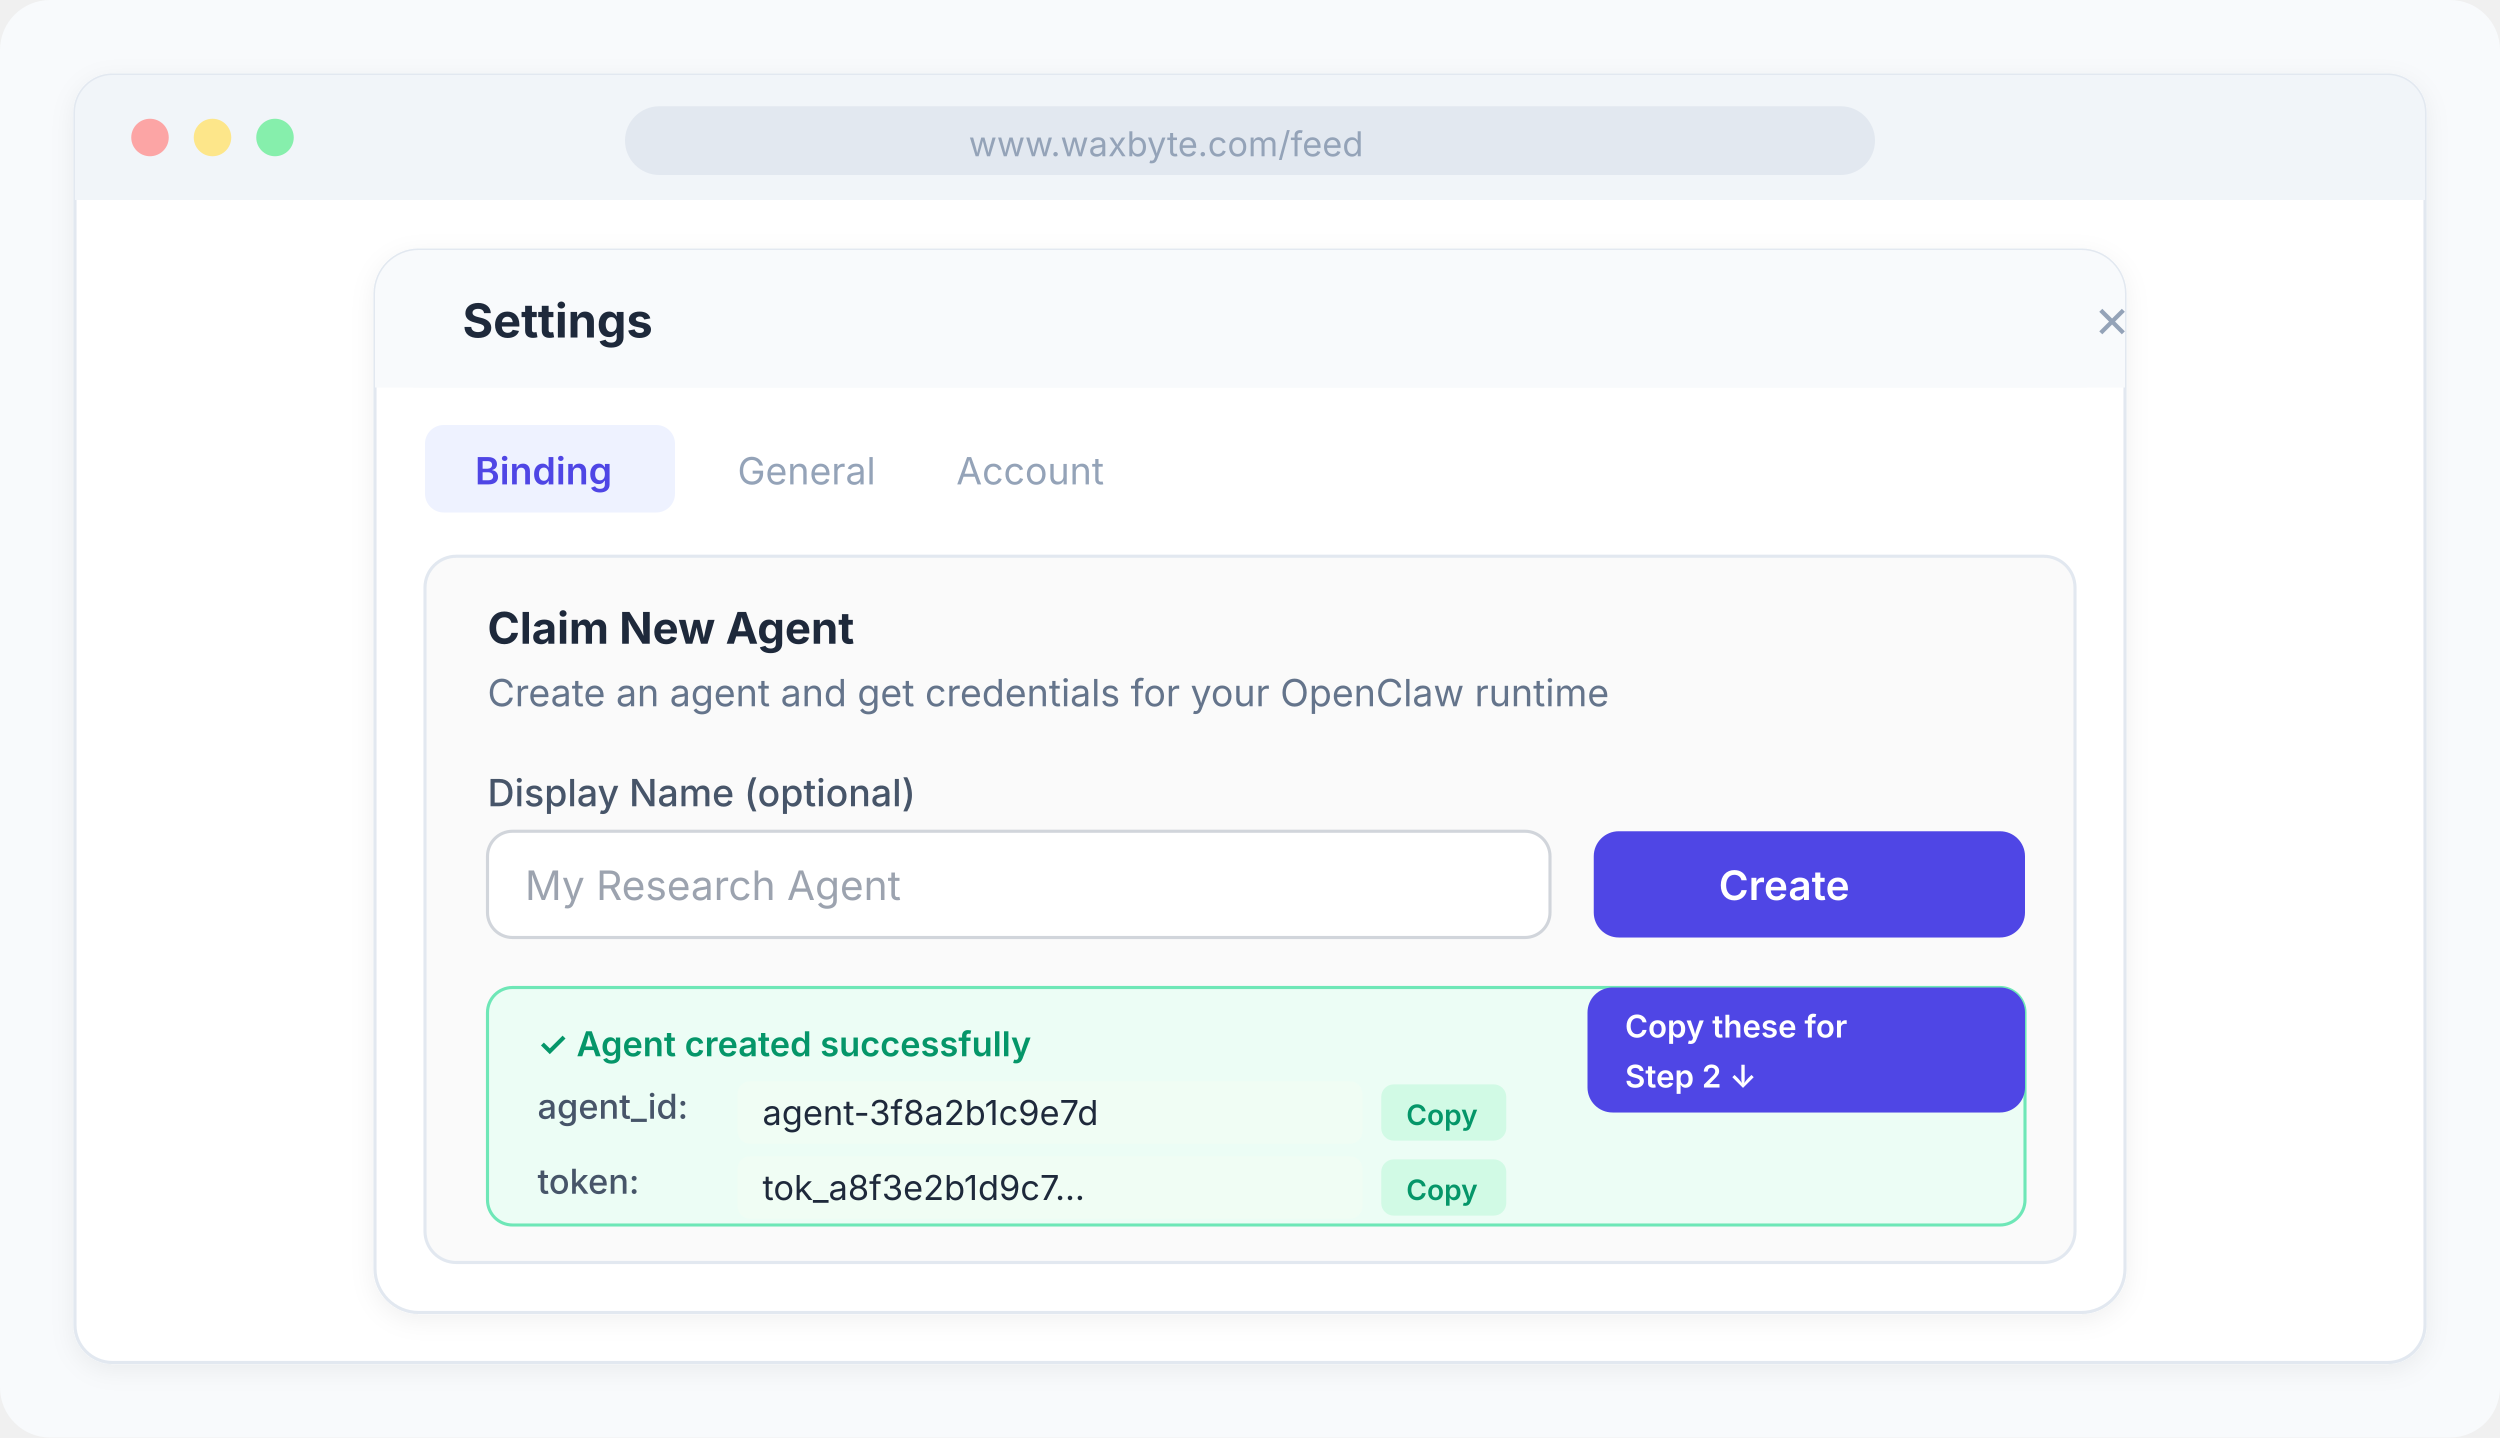
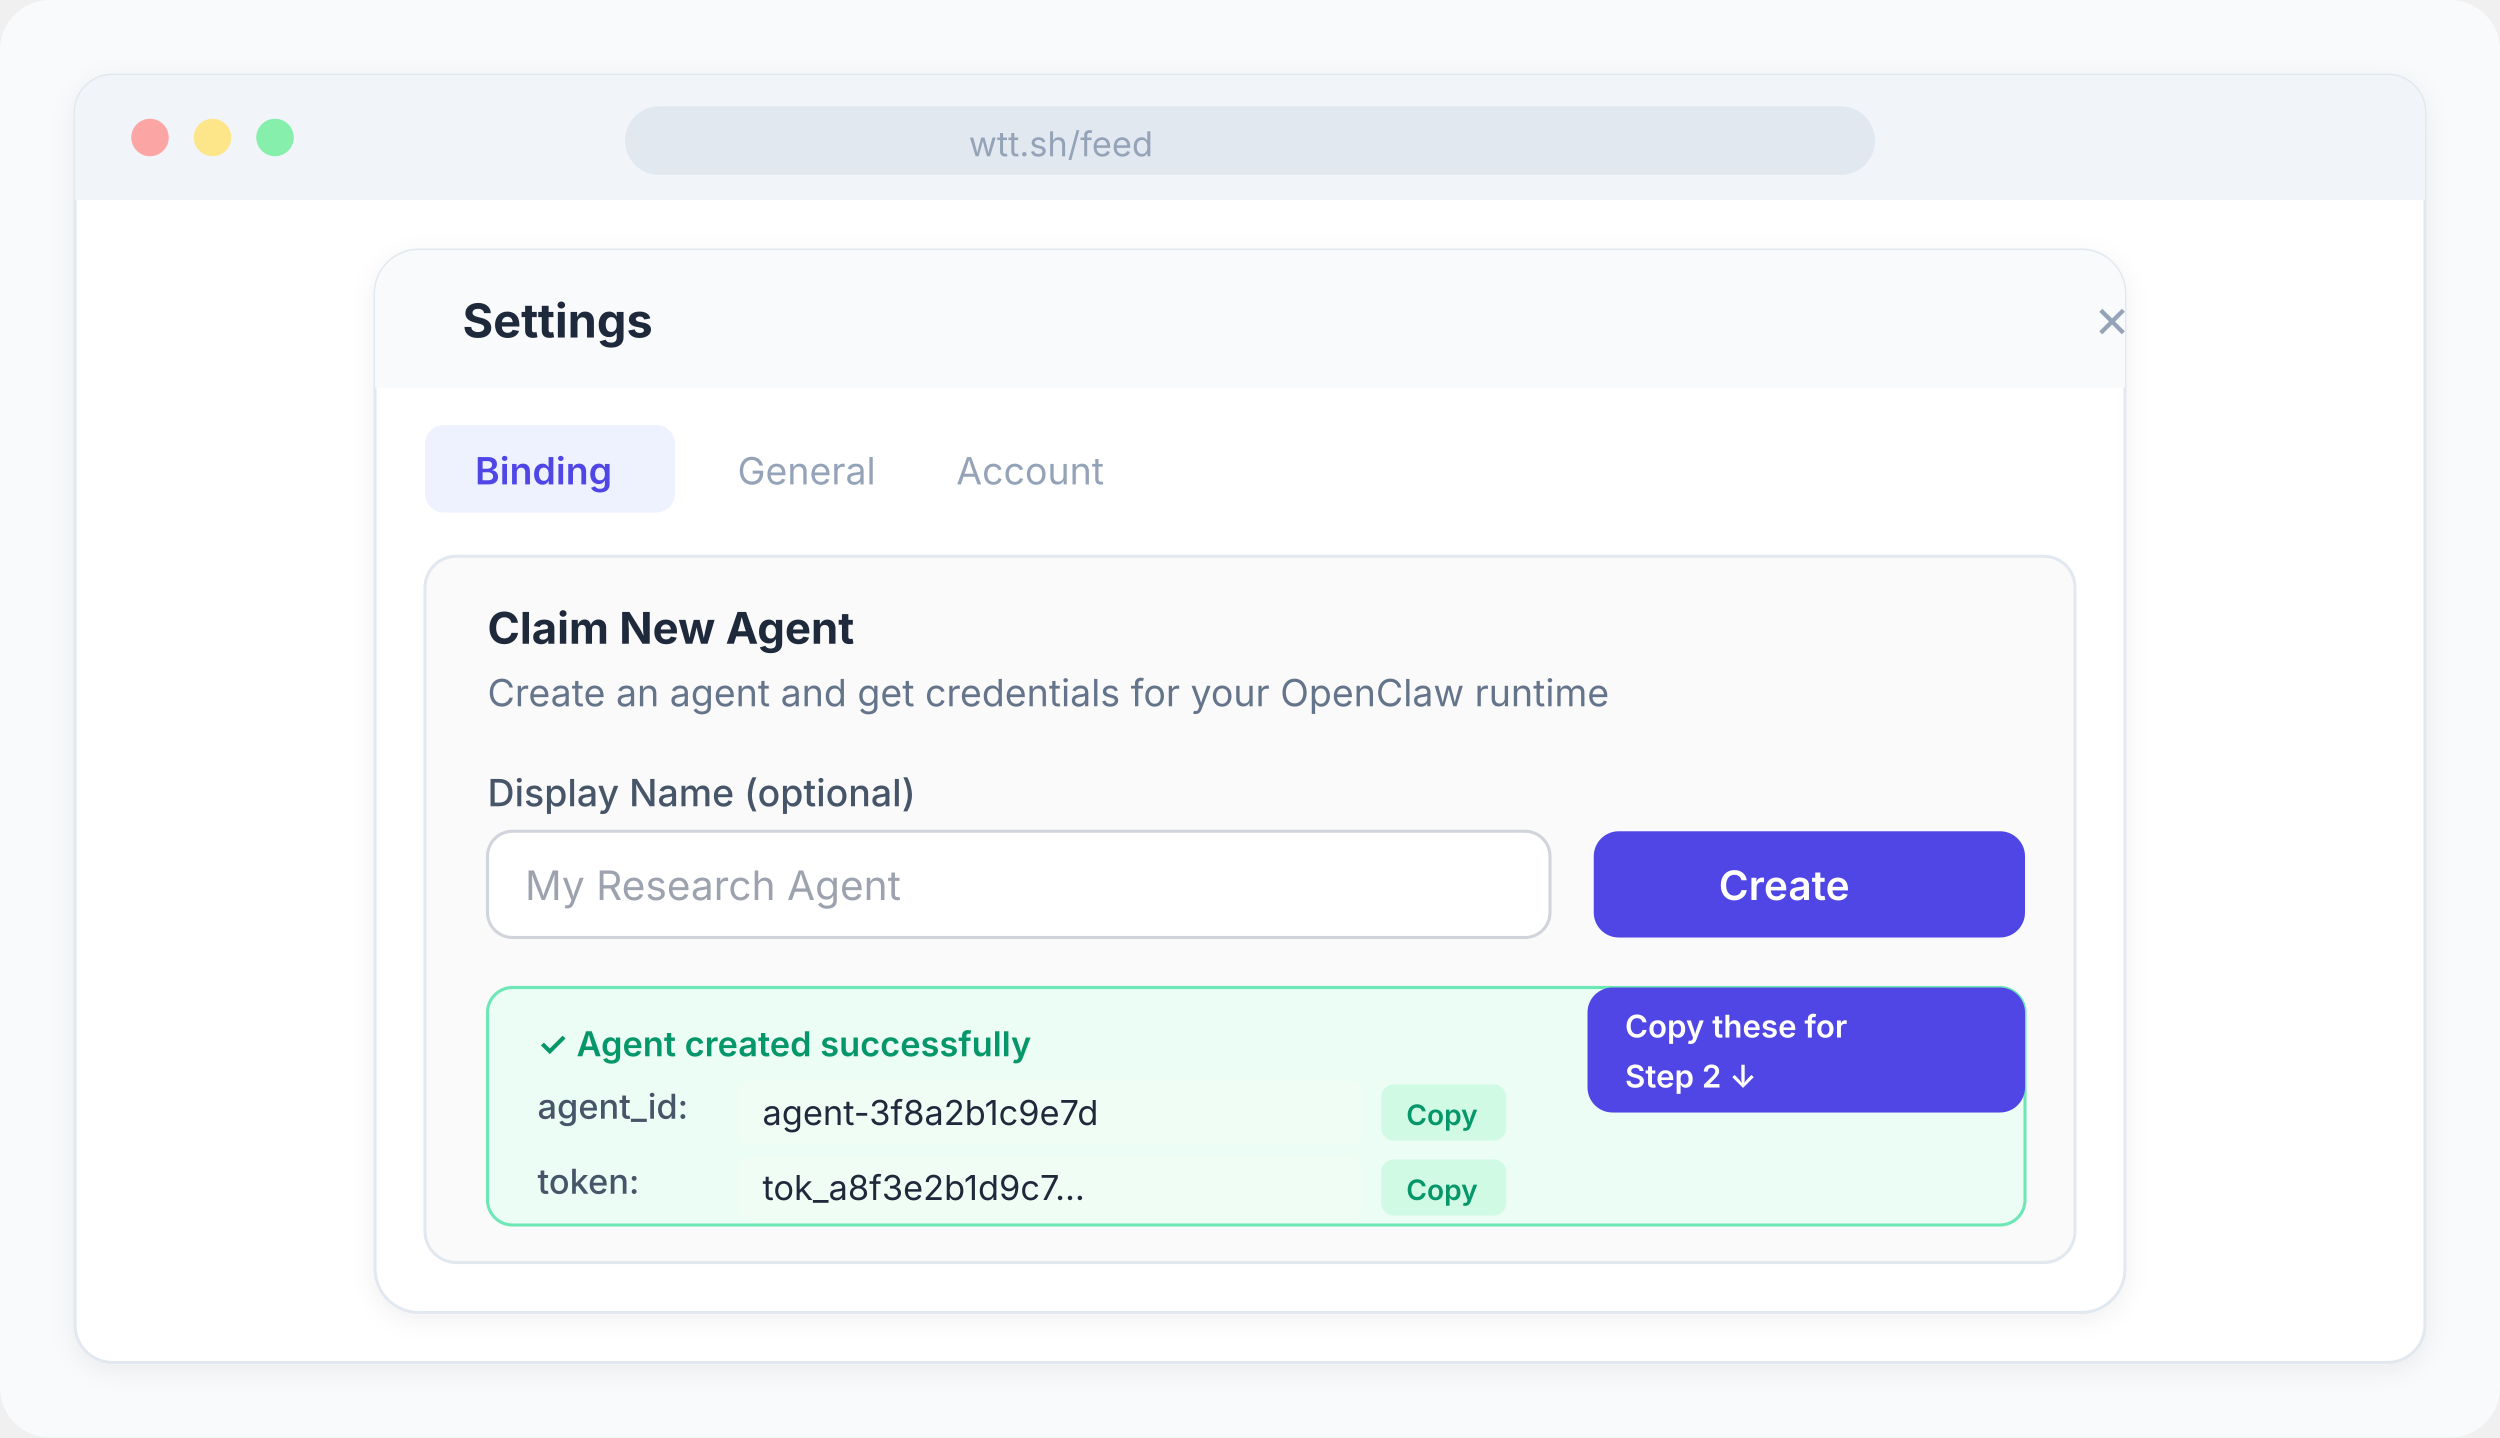
<svg xmlns="http://www.w3.org/2000/svg" width="800" height="460" viewBox="0 0 800 460" fill="none">
  <style>
    text { font-family: 'Inter', 'SF Pro Display', 'PingFang SC', system-ui, sans-serif; }
  </style>
  <defs>
    <filter id="s" x="-4%" y="-4%" width="108%" height="116%">
      <feDropShadow dx="0" dy="2" stdDeviation="4" flood-color="#000" flood-opacity="0.06" />
    </filter>
  </defs>
  <rect width="800" height="460" rx="16" fill="#f8fafc" />
  <rect x="24" y="24" width="752" height="412" rx="12" fill="#fff" stroke="#e2e8f0" filter="url(#s)" />
  <rect x="24" y="24" width="752" height="40" rx="12" fill="#f1f5f9" />
  <rect x="24" y="52" width="752" height="12" fill="#f1f5f9" />
  <circle cx="48" cy="44" r="6" fill="#fca5a5" />
  <circle cx="68" cy="44" r="6" fill="#fde68a" />
  <circle cx="88" cy="44" r="6" fill="#86efac" />
  <rect x="200" y="34" width="400" height="22" rx="11" fill="#e2e8f0" />
-   <text x="310" y="50" font-size="11" fill="#94a3b8">www.waxbyte.com/feed</text>
+   <text x="310" y="50" font-size="11" fill="#94a3b8">wtt.sh/feed</text>
  <rect x="120" y="80" width="560" height="340" rx="14" fill="#fff" stroke="#e2e8f0" filter="url(#s)" />
  <rect x="120" y="80" width="560" height="44" rx="14" fill="#f8fafc" />
  <rect x="120" y="110" width="560" height="14" fill="#f8fafc" />
  <text x="148" y="108" font-size="15" fill="#1e293b" font-weight="700">Settings</text>
  <text x="670" y="108" font-size="14" fill="#94a3b8">✕</text>
  <rect x="136" y="136" width="80" height="28" rx="6" fill="#eef2ff" />
  <text x="152" y="155" font-size="12" fill="#4f46e5" font-weight="600">Binding</text>
  <text x="236" y="155" font-size="12" fill="#94a3b8">General</text>
  <text x="306" y="155" font-size="12" fill="#94a3b8">Account</text>
  <rect x="136" y="178" width="528" height="226" rx="10" fill="#fafafa" stroke="#e2e8f0" />
  <text x="156" y="206" font-size="14" fill="#1e293b" font-weight="700">Claim New Agent</text>
  <text x="156" y="226" font-size="12" fill="#64748b">Create an agent and get credentials for your OpenClaw runtime</text>
  <text x="156" y="258" font-size="12" fill="#475569" font-weight="500">Display Name (optional)</text>
  <rect x="156" y="266" width="340" height="34" rx="8" fill="#fff" stroke="#d1d5db" />
  <text x="168" y="288" font-size="13" fill="#9ca3af">My Research Agent</text>
  <rect x="510" y="266" width="138" height="34" rx="8" fill="#4f46e5" />
  <text x="550" y="288" font-size="13" fill="#fff" font-weight="600">Create</text>
  <rect x="156" y="316" width="492" height="76" rx="8" fill="#ecfdf5" stroke="#6ee7b7" />
  <text x="172" y="338" font-size="11" fill="#059669" font-weight="600">✓ Agent created successfully</text>
  <text x="172" y="358" font-size="11" fill="#475569" font-weight="500">agent_id:</text>
  <rect x="236" y="346" width="200" height="20" rx="4" fill="#f0fdf4" />
  <text x="244" y="360" font-size="11" fill="#1e293b" font-family="monospace">agent-3f8a2b1c9e7d</text>
  <rect x="442" y="347" width="40" height="18" rx="4" fill="#d1fae5" />
  <text x="450" y="360" font-size="9" fill="#059669" font-weight="600">Copy</text>
  <text x="172" y="382" font-size="11" fill="#475569" font-weight="500">token:</text>
  <rect x="236" y="370" width="200" height="20" rx="4" fill="#f0fdf4" />
  <text x="244" y="384" font-size="11" fill="#1e293b" font-family="monospace">tok_a8f3e2b1d9c7...</text>
  <rect x="442" y="371" width="40" height="18" rx="4" fill="#d1fae5" />
  <text x="450" y="384" font-size="9" fill="#059669" font-weight="600">Copy</text>
  <rect x="508" y="316" width="140" height="40" rx="8" fill="#4f46e5" />
  <text x="520" y="332" font-size="10" fill="#fff" font-weight="600">Copy these for</text>
  <text x="520" y="348" font-size="10" fill="#fff" font-weight="600">Step 2 ↓</text>
</svg>
